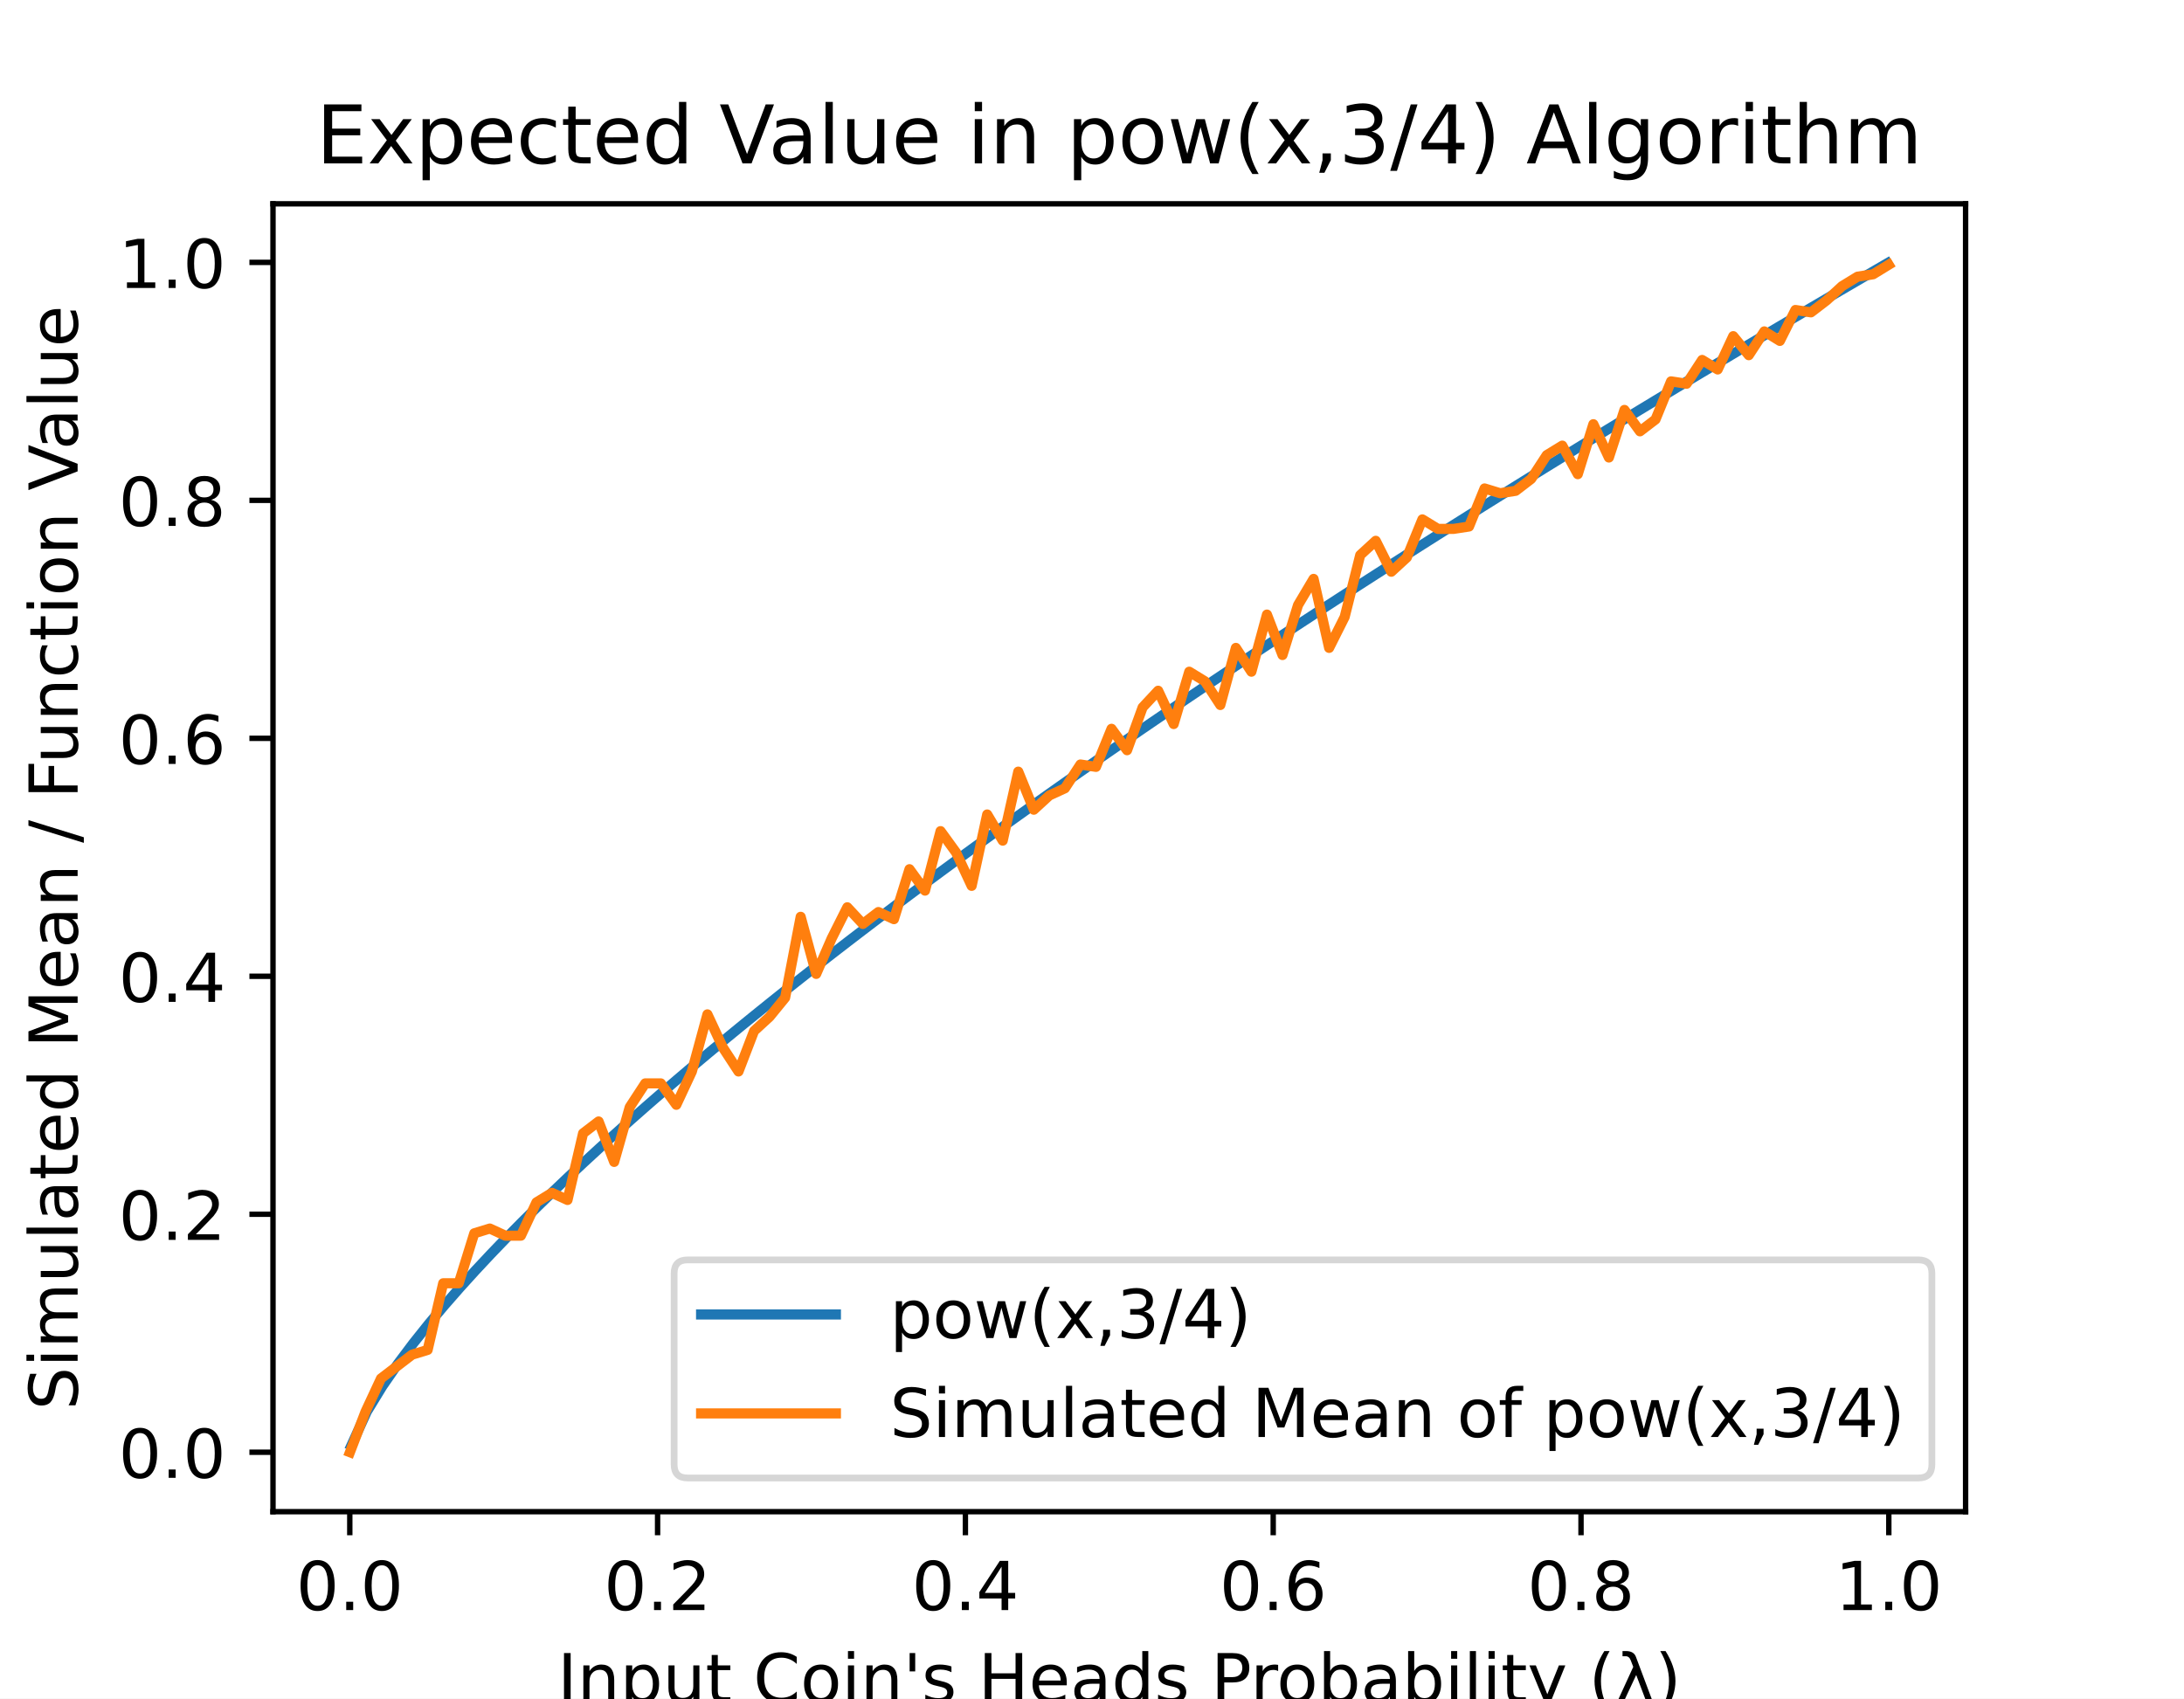
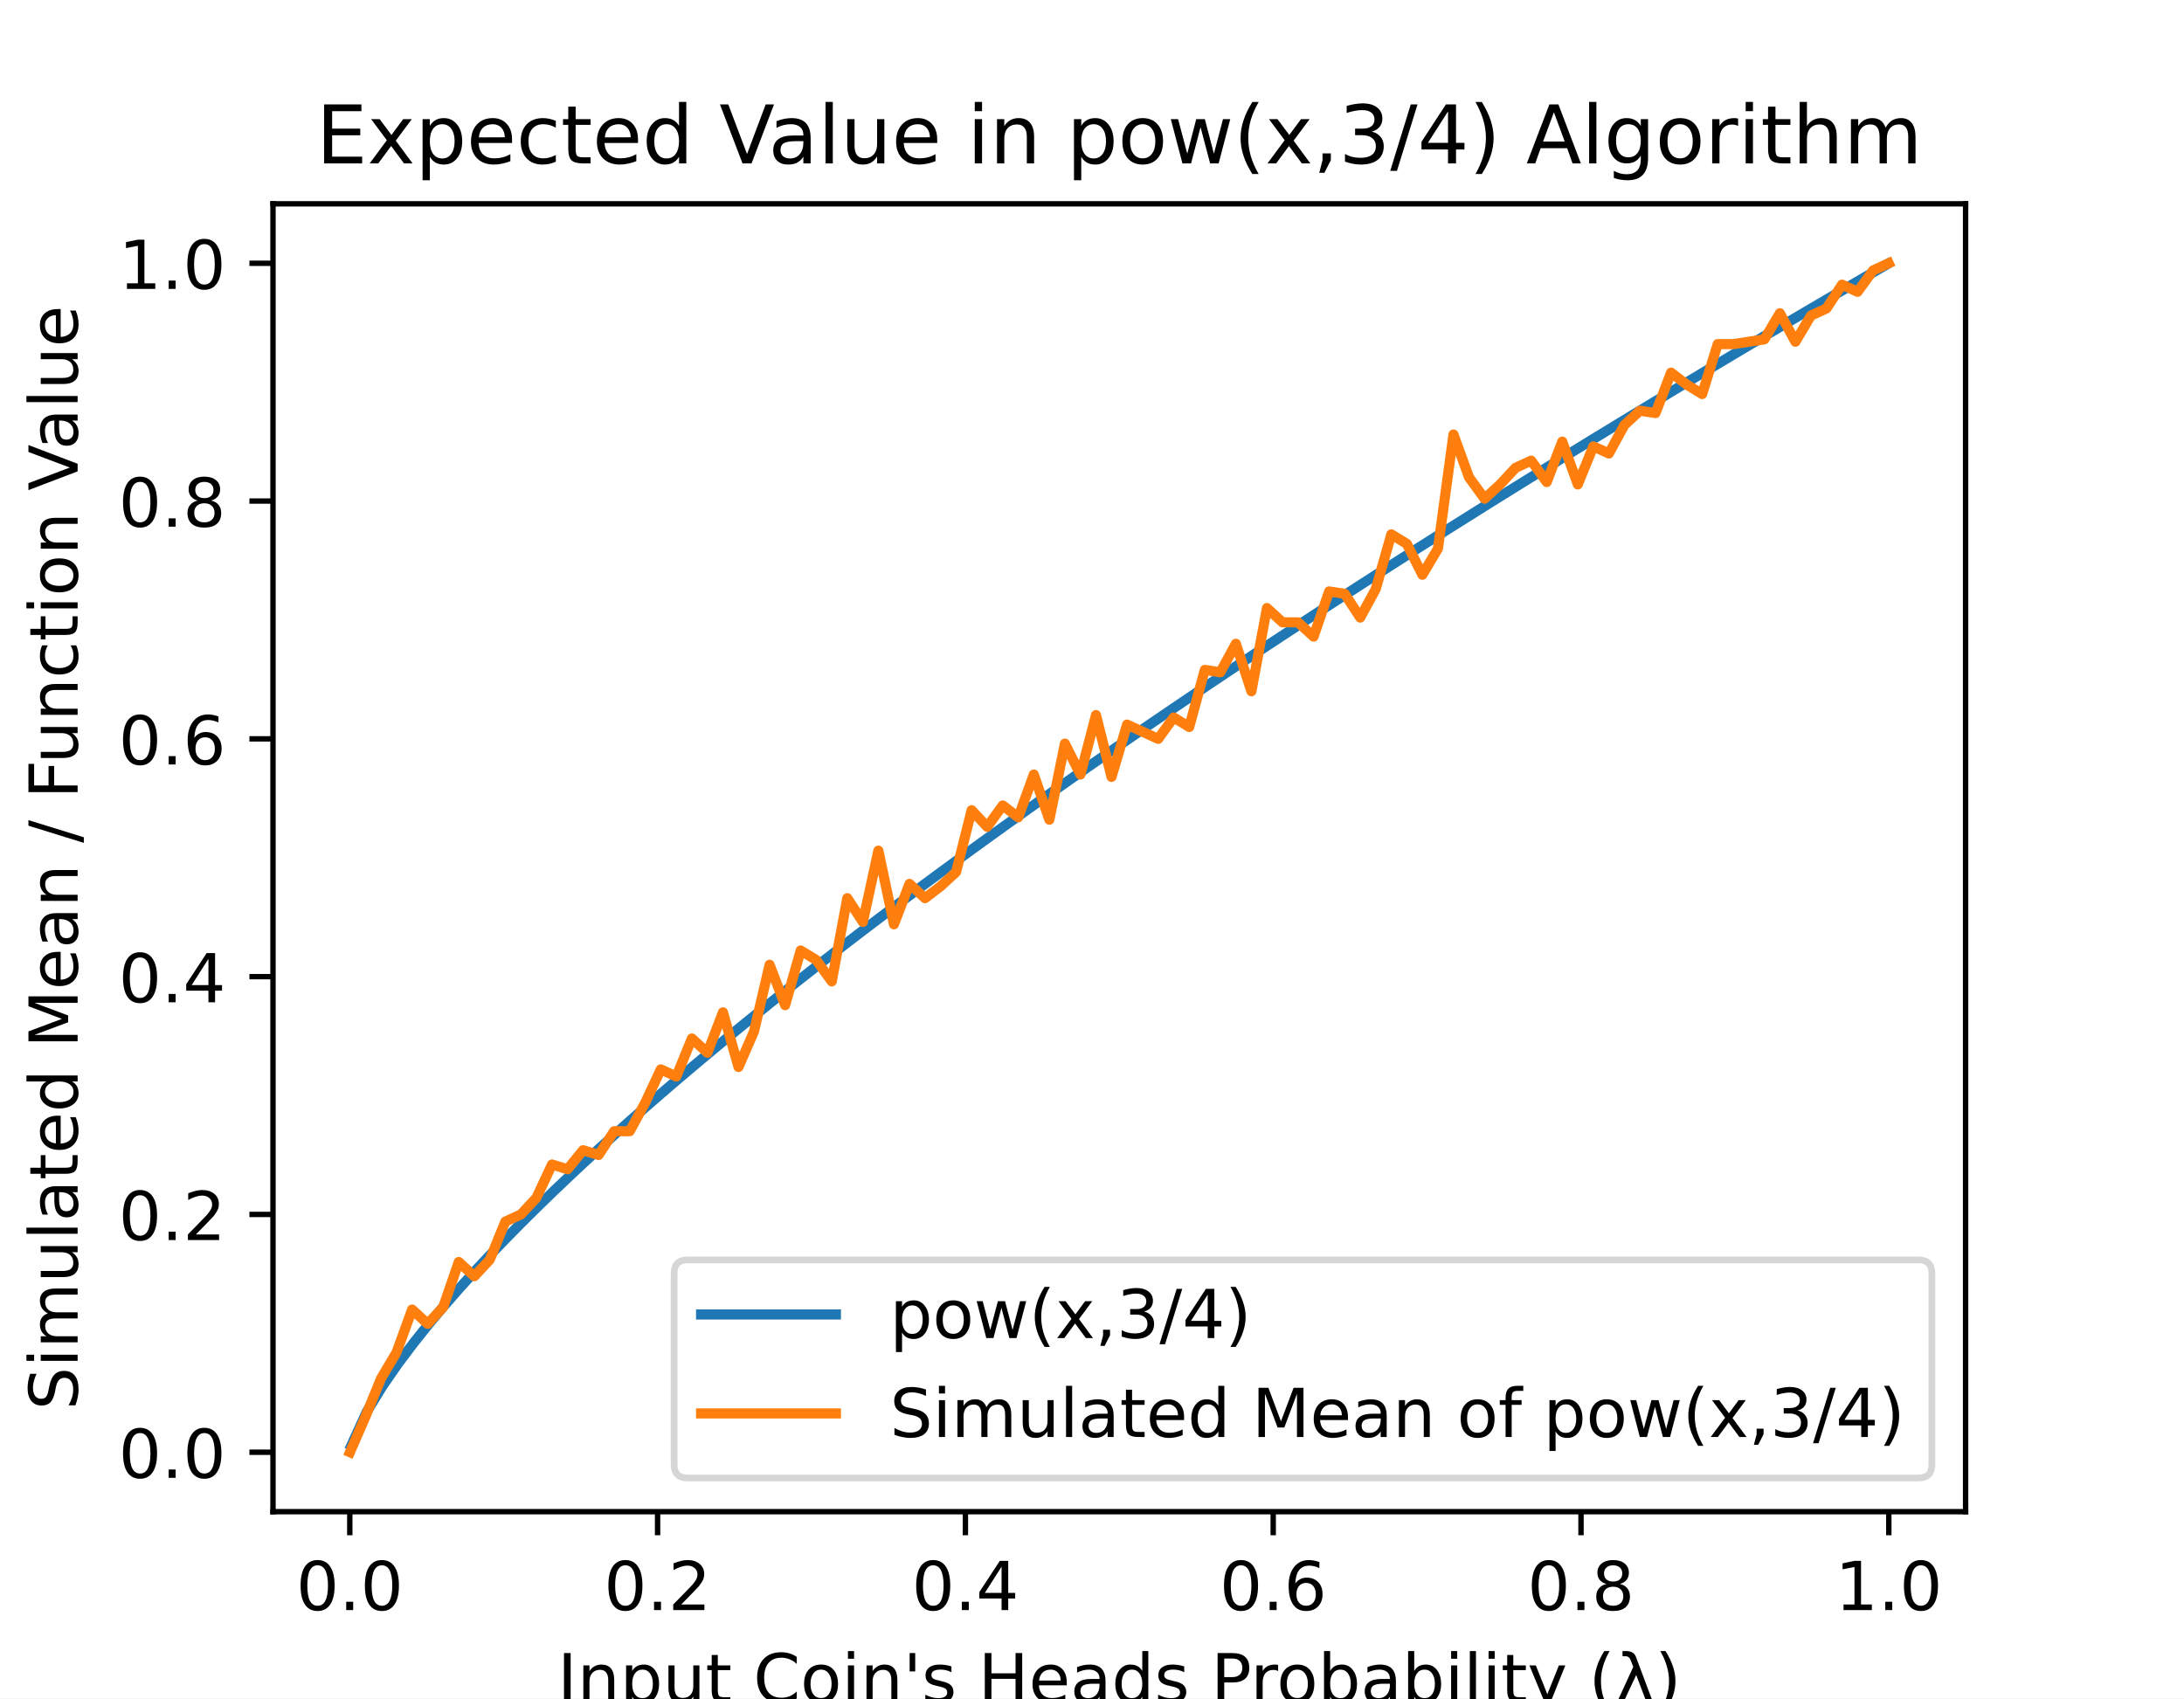
<svg xmlns="http://www.w3.org/2000/svg" xmlns:xlink="http://www.w3.org/1999/xlink" height="252pt" version="1.1" viewBox="0 0 324 252" width="324pt">
  <defs>
    <style type="text/css">
*{stroke-linecap:butt;stroke-linejoin:round;}
  </style>
  </defs>
  <g id="figure_1">
    <g id="patch_1">
      <path d="M 0 252  L 324 252  L 324 0  L 0 0  z " style="fill:#ffffff;" />
    </g>
    <g id="axes_1">
      <g id="patch_2">
        <path d="M 40.5 224.28  L 291.6 224.28  L 291.6 30.24  L 40.5 30.24  z " style="fill:#ffffff;" />
      </g>
      <g id="matplotlib.axis_1">
        <g id="xtick_1">
          <g id="line2d_1">
            <defs>
-               <path d="M 0 0  L 0 3.5  " id="m3a240463e7" style="stroke:#000000;stroke-width:0.8;" />
+               <path d="M 0 0  L 0 3.5  " id="m31cd7eef43" style="stroke:#000000;stroke-width:0.8;" />
            </defs>
            <g>
-               <use style="stroke:#000000;stroke-width:0.8;" x="51.891" xlink:href="#m3a240463e7" y="224.28" />
+               <use style="stroke:#000000;stroke-width:0.8;" x="51.891" xlink:href="#m31cd7eef43" y="224.28" />
            </g>
          </g>
          <g id="text_1">
            <text style="font-family:DejaVu Sans;font-size:10px;font-style:normal;font-weight:normal;text-anchor:middle;" transform="rotate(-0, 51.89081, 238.8784)" x="51.891" y="238.878">0.0</text>
          </g>
        </g>
        <g id="xtick_2">
          <g id="line2d_2">
            <g>
-               <use style="stroke:#000000;stroke-width:0.8;" x="97.554" xlink:href="#m3a240463e7" y="224.28" />
+               <use style="stroke:#000000;stroke-width:0.8;" x="97.554" xlink:href="#m31cd7eef43" y="224.28" />
            </g>
          </g>
          <g id="text_2">
            <text style="font-family:DejaVu Sans;font-size:10px;font-style:normal;font-weight:normal;text-anchor:middle;" transform="rotate(-0, 97.55448, 238.8784)" x="97.554" y="238.878">0.2</text>
          </g>
        </g>
        <g id="xtick_3">
          <g id="line2d_3">
            <g>
-               <use style="stroke:#000000;stroke-width:0.8;" x="143.218" xlink:href="#m3a240463e7" y="224.28" />
+               <use style="stroke:#000000;stroke-width:0.8;" x="143.218" xlink:href="#m31cd7eef43" y="224.28" />
            </g>
          </g>
          <g id="text_3">
            <text style="font-family:DejaVu Sans;font-size:10px;font-style:normal;font-weight:normal;text-anchor:middle;" transform="rotate(-0, 143.2182, 238.8784)" x="143.218" y="238.878">0.4</text>
          </g>
        </g>
        <g id="xtick_4">
          <g id="line2d_4">
            <g>
-               <use style="stroke:#000000;stroke-width:0.8;" x="188.882" xlink:href="#m3a240463e7" y="224.28" />
+               <use style="stroke:#000000;stroke-width:0.8;" x="188.882" xlink:href="#m31cd7eef43" y="224.28" />
            </g>
          </g>
          <g id="text_4">
            <text style="font-family:DejaVu Sans;font-size:10px;font-style:normal;font-weight:normal;text-anchor:middle;" transform="rotate(-0, 188.8818, 238.8784)" x="188.882" y="238.878">0.6</text>
          </g>
        </g>
        <g id="xtick_5">
          <g id="line2d_5">
            <g>
-               <use style="stroke:#000000;stroke-width:0.8;" x="234.546" xlink:href="#m3a240463e7" y="224.28" />
+               <use style="stroke:#000000;stroke-width:0.8;" x="234.546" xlink:href="#m31cd7eef43" y="224.28" />
            </g>
          </g>
          <g id="text_5">
            <text style="font-family:DejaVu Sans;font-size:10px;font-style:normal;font-weight:normal;text-anchor:middle;" transform="rotate(-0, 234.5455, 238.8784)" x="234.546" y="238.878">0.8</text>
          </g>
        </g>
        <g id="xtick_6">
          <g id="line2d_6">
            <g>
-               <use style="stroke:#000000;stroke-width:0.8;" x="280.209" xlink:href="#m3a240463e7" y="224.28" />
+               <use style="stroke:#000000;stroke-width:0.8;" x="280.209" xlink:href="#m31cd7eef43" y="224.28" />
            </g>
          </g>
          <g id="text_6">
            <text style="font-family:DejaVu Sans;font-size:10px;font-style:normal;font-weight:normal;text-anchor:middle;" transform="rotate(-0, 280.2092, 238.8784)" x="280.209" y="238.878">1.0</text>
          </g>
        </g>
        <g id="text_7">
          <text style="font-family:DejaVu Sans;font-size:10px;font-style:normal;font-weight:normal;text-anchor:middle;" transform="rotate(-0, 166.05, 252.5566)" x="166.05" y="252.557">Input Coin's Heads Probability (λ)</text>
        </g>
      </g>
      <g id="matplotlib.axis_2">
        <g id="ytick_1">
          <g id="line2d_7">
            <defs>
-               <path d="M 0 0  L -3.5 0  " id="m357be71b7a" style="stroke:#000000;stroke-width:0.8;" />
+               <path d="M 0 0  L -3.5 0  " id="m228ed9dfa0" style="stroke:#000000;stroke-width:0.8;" />
            </defs>
            <g>
-               <use style="stroke:#000000;stroke-width:0.8;" x="40.5" xlink:href="#m357be71b7a" y="215.46" />
+               <use style="stroke:#000000;stroke-width:0.8;" x="40.5" xlink:href="#m228ed9dfa0" y="215.46" />
            </g>
          </g>
          <g id="text_8">
            <text style="font-family:DejaVu Sans;font-size:10px;font-style:normal;font-weight:normal;text-anchor:end;" transform="rotate(-0, 33.5, 219.2592)" x="33.5" y="219.259">0.0</text>
          </g>
        </g>
        <g id="ytick_2">
          <g id="line2d_8">
            <g>
-               <use style="stroke:#000000;stroke-width:0.8;" x="40.5" xlink:href="#m357be71b7a" y="180.154" />
+               <use style="stroke:#000000;stroke-width:0.8;" x="40.5" xlink:href="#m228ed9dfa0" y="180.18" />
            </g>
          </g>
          <g id="text_9">
-             <text style="font-family:DejaVu Sans;font-size:10px;font-style:normal;font-weight:normal;text-anchor:end;" transform="rotate(-0, 33.5, 183.9527)" x="33.5" y="183.953">0.2</text>
+             <text style="font-family:DejaVu Sans;font-size:10px;font-style:normal;font-weight:normal;text-anchor:end;" transform="rotate(-0, 33.5, 183.9792)" x="33.5" y="183.979">0.2</text>
          </g>
        </g>
        <g id="ytick_3">
          <g id="line2d_9">
            <g>
-               <use style="stroke:#000000;stroke-width:0.8;" x="40.5" xlink:href="#m357be71b7a" y="144.847" />
+               <use style="stroke:#000000;stroke-width:0.8;" x="40.5" xlink:href="#m228ed9dfa0" y="144.9" />
            </g>
          </g>
          <g id="text_10">
-             <text style="font-family:DejaVu Sans;font-size:10px;font-style:normal;font-weight:normal;text-anchor:end;" transform="rotate(-0, 33.5, 148.6463)" x="33.5" y="148.646">0.4</text>
+             <text style="font-family:DejaVu Sans;font-size:10px;font-style:normal;font-weight:normal;text-anchor:end;" transform="rotate(-0, 33.5, 148.6992)" x="33.5" y="148.699">0.4</text>
          </g>
        </g>
        <g id="ytick_4">
          <g id="line2d_10">
            <g>
-               <use style="stroke:#000000;stroke-width:0.8;" x="40.5" xlink:href="#m357be71b7a" y="109.541" />
+               <use style="stroke:#000000;stroke-width:0.8;" x="40.5" xlink:href="#m228ed9dfa0" y="109.62" />
            </g>
          </g>
          <g id="text_11">
-             <text style="font-family:DejaVu Sans;font-size:10px;font-style:normal;font-weight:normal;text-anchor:end;" transform="rotate(-0, 33.5, 113.3398)" x="33.5" y="113.34">0.6</text>
+             <text style="font-family:DejaVu Sans;font-size:10px;font-style:normal;font-weight:normal;text-anchor:end;" transform="rotate(-0, 33.5, 113.4192)" x="33.5" y="113.419">0.6</text>
          </g>
        </g>
        <g id="ytick_5">
          <g id="line2d_11">
            <g>
-               <use style="stroke:#000000;stroke-width:0.8;" x="40.5" xlink:href="#m357be71b7a" y="74.234" />
+               <use style="stroke:#000000;stroke-width:0.8;" x="40.5" xlink:href="#m228ed9dfa0" y="74.34" />
            </g>
          </g>
          <g id="text_12">
-             <text style="font-family:DejaVu Sans;font-size:10px;font-style:normal;font-weight:normal;text-anchor:end;" transform="rotate(-0, 33.5, 78.03329)" x="33.5" y="78.033">0.8</text>
+             <text style="font-family:DejaVu Sans;font-size:10px;font-style:normal;font-weight:normal;text-anchor:end;" transform="rotate(-0, 33.5, 78.13922)" x="33.5" y="78.139">0.8</text>
          </g>
        </g>
        <g id="ytick_6">
          <g id="line2d_12">
            <g>
-               <use style="stroke:#000000;stroke-width:0.8;" x="40.5" xlink:href="#m357be71b7a" y="38.928" />
+               <use style="stroke:#000000;stroke-width:0.8;" x="40.5" xlink:href="#m228ed9dfa0" y="39.06" />
            </g>
          </g>
          <g id="text_13">
-             <text style="font-family:DejaVu Sans;font-size:10px;font-style:normal;font-weight:normal;text-anchor:end;" transform="rotate(-0, 33.5, 42.7268)" x="33.5" y="42.727">1.0</text>
+             <text style="font-family:DejaVu Sans;font-size:10px;font-style:normal;font-weight:normal;text-anchor:end;" transform="rotate(-0, 33.5, 42.85922)" x="33.5" y="42.859">1.0</text>
          </g>
        </g>
        <g id="text_14">
          <text style="font-family:DejaVu Sans;font-size:10px;font-style:normal;font-weight:normal;text-anchor:middle;" transform="rotate(-90, 11.51719, 127.26)" x="11.517" y="127.26">Simulated Mean / Function Value</text>
        </g>
      </g>
      <g id="line2d_13">
-         <path clip-path="url(#p511bde916e)" d="M 52.119 214.467  L 54.421 209.431  L 56.722 205.665  L 59.024 202.342  L 61.326 199.28  L 63.627 196.402  L 65.929 193.663  L 68.231 191.034  L 70.532 188.496  L 72.834 186.036  L 75.135 183.643  L 77.437 181.308  L 79.739 179.025  L 82.04 176.79  L 84.342 174.596  L 86.644 172.441  L 88.945 170.321  L 91.247 168.234  L 93.549 166.178  L 95.85 164.149  L 98.152 162.147  L 100.453 160.17  L 102.755 158.216  L 105.057 156.284  L 107.358 154.373  L 109.66 152.482  L 111.962 150.609  L 114.263 148.754  L 116.565 146.916  L 118.867 145.095  L 121.168 143.289  L 123.47 141.498  L 125.771 139.722  L 128.073 137.959  L 130.375 136.209  L 132.676 134.472  L 134.978 132.748  L 137.28 131.035  L 139.581 129.334  L 141.883 127.644  L 144.184 125.965  L 146.486 124.296  L 148.788 122.638  L 151.089 120.989  L 153.391 119.35  L 155.693 117.72  L 157.994 116.099  L 160.296 114.487  L 162.598 112.883  L 164.899 111.288  L 167.201 109.701  L 169.502 108.121  L 171.804 106.55  L 174.106 104.986  L 176.407 103.429  L 178.709 101.879  L 181.011 100.337  L 183.312 98.801  L 185.614 97.272  L 187.916 95.75  L 190.217 94.234  L 192.519 92.724  L 194.82 91.22  L 197.122 89.723  L 199.424 88.231  L 201.725 86.745  L 204.027 85.265  L 206.329 83.791  L 208.63 82.322  L 210.932 80.858  L 213.233 79.4  L 215.535 77.947  L 217.837 76.499  L 220.138 75.056  L 222.44 73.618  L 224.742 72.184  L 227.043 70.756  L 229.345 69.332  L 231.647 67.913  L 233.948 66.498  L 236.25 65.088  L 238.551 63.682  L 240.853 62.281  L 243.155 60.883  L 245.456 59.49  L 247.758 58.102  L 250.06 56.717  L 252.361 55.336  L 254.663 53.959  L 256.965 52.586  L 259.266 51.217  L 261.568 49.852  L 263.869 48.49  L 266.171 47.132  L 268.473 45.778  L 270.774 44.428  L 273.076 43.08  L 275.378 41.737  L 277.679 40.397  L 279.981 39.06  " style="fill:none;stroke:#1f77b4;stroke-linecap:square;stroke-width:1.5;" />
+         <path clip-path="url(#p1906352c5f)" d="M 52.119 214.468  L 54.421 209.435  L 56.722 205.673  L 59.024 202.351  L 61.326 199.292  L 63.627 196.417  L 65.929 193.679  L 68.231 191.052  L 70.532 188.517  L 72.834 186.058  L 75.135 183.667  L 77.437 181.334  L 79.739 179.053  L 82.04 176.819  L 84.342 174.627  L 86.644 172.473  L 88.945 170.355  L 91.247 168.27  L 93.549 166.215  L 95.85 164.188  L 98.152 162.187  L 100.453 160.212  L 102.755 158.259  L 105.057 156.329  L 107.358 154.419  L 109.66 152.529  L 111.962 150.658  L 114.263 148.804  L 116.565 146.968  L 118.867 145.148  L 121.168 143.343  L 123.47 141.554  L 125.771 139.778  L 128.073 138.017  L 130.375 136.269  L 132.676 134.533  L 134.978 132.81  L 137.28 131.099  L 139.581 129.399  L 141.883 127.71  L 144.184 126.032  L 146.486 124.365  L 148.788 122.708  L 151.089 121.06  L 153.391 119.422  L 155.693 117.793  L 157.994 116.174  L 160.296 114.563  L 162.598 112.96  L 164.899 111.366  L 167.201 109.78  L 169.502 108.202  L 171.804 106.631  L 174.106 105.068  L 176.407 103.513  L 178.709 101.964  L 181.011 100.423  L 183.312 98.888  L 185.614 97.361  L 187.916 95.839  L 190.217 94.324  L 192.519 92.816  L 194.82 91.313  L 197.122 89.817  L 199.424 88.327  L 201.725 86.842  L 204.027 85.363  L 206.329 83.89  L 208.63 82.422  L 210.932 80.959  L 213.233 79.502  L 215.535 78.05  L 217.837 76.603  L 220.138 75.161  L 222.44 73.724  L 224.742 72.292  L 227.043 70.864  L 229.345 69.442  L 231.647 68.023  L 233.948 66.61  L 236.25 65.201  L 238.551 63.796  L 240.853 62.396  L 243.155 60.999  L 245.456 59.607  L 247.758 58.22  L 250.06 56.836  L 252.361 55.456  L 254.663 54.08  L 256.965 52.708  L 259.266 51.34  L 261.568 49.976  L 263.869 48.615  L 266.171 47.259  L 268.473 45.905  L 270.774 44.556  L 273.076 43.21  L 275.378 41.867  L 277.679 40.528  L 279.981 39.192  " style="fill:none;stroke:#1f77b4;stroke-linecap:square;stroke-width:1.5;" />
      </g>
      <g id="line2d_14">
-         <path clip-path="url(#p511bde916e)" d="M 51.914 215.46  L 54.219 209.458  L 56.525 204.515  L 58.831 202.75  L 61.137 200.984  L 63.443 200.278  L 65.748 190.392  L 68.054 190.392  L 70.36 182.978  L 72.666 182.272  L 74.971 183.331  L 77.277 183.331  L 79.583 178.388  L 81.889 176.976  L 84.195 178.035  L 86.5 168.149  L 88.806 166.384  L 91.112 172.386  L 93.418 164.266  L 95.724 160.735  L 98.029 160.735  L 100.335 163.913  L 102.641 158.97  L 104.947 150.496  L 107.252 155.439  L 109.558 158.97  L 111.864 152.968  L 114.17 150.849  L 116.476 148.025  L 118.781 136.02  L 121.087 144.494  L 123.393 139.198  L 125.699 134.608  L 128.005 137.08  L 130.31 135.314  L 132.616 136.373  L 134.922 128.959  L 137.228 132.137  L 139.533 123.31  L 141.839 126.488  L 144.145 131.431  L 146.451 120.839  L 148.757 124.722  L 151.062 114.483  L 153.368 120.132  L 155.674 118.014  L 157.98 116.955  L 160.286 113.424  L 162.591 113.777  L 164.897 108.128  L 167.203 111.306  L 169.509 104.951  L 171.814 102.479  L 174.12 107.422  L 176.426 99.655  L 178.732 101.067  L 181.038 104.598  L 183.343 96.124  L 185.649 99.655  L 187.955 91.181  L 190.261 97.183  L 192.567 89.769  L 194.872 85.885  L 197.178 96.124  L 199.484 91.534  L 201.79 82.355  L 204.095 80.236  L 206.401 84.826  L 208.707 82.708  L 211.013 77.059  L 213.319 78.471  L 215.624 78.471  L 217.93 78.118  L 220.236 72.469  L 222.542 73.175  L 224.848 72.822  L 227.153 71.056  L 229.459 67.526  L 231.765 66.114  L 234.071 70.35  L 236.376 62.936  L 238.682 67.879  L 240.988 60.818  L 243.294 63.995  L 245.6 62.23  L 247.905 56.581  L 250.211 56.934  L 252.517 53.403  L 254.823 54.816  L 257.129 49.873  L 259.434 52.697  L 261.74 49.166  L 264.046 50.579  L 266.352 45.989  L 268.657 46.342  L 270.963 44.577  L 273.269 42.458  L 275.575 41.046  L 277.881 40.693  L 280.186 39.281  " style="fill:none;stroke:#ff7f0e;stroke-linecap:square;stroke-width:1.5;" />
+         <path clip-path="url(#p1906352c5f)" d="M 51.914 215.46  L 54.219 210.168  L 56.525 204.523  L 58.831 200.642  L 61.137 194.292  L 63.443 196.409  L 65.748 193.939  L 68.054 187.236  L 70.36 189.353  L 72.666 186.883  L 74.971 181.238  L 77.277 180.18  L 79.583 177.71  L 81.889 172.771  L 84.195 173.477  L 86.5 170.654  L 88.806 171.36  L 91.112 167.832  L 93.418 167.832  L 95.724 163.598  L 98.029 158.659  L 100.335 159.718  L 102.641 154.073  L 104.947 156.19  L 107.252 150.192  L 109.558 158.306  L 111.864 153.014  L 114.17 143.136  L 116.476 149.134  L 118.781 141.019  L 121.087 142.43  L 123.393 145.606  L 125.699 133.258  L 128.005 136.786  L 130.31 126.202  L 132.616 137.138  L 134.922 131.141  L 137.228 133.258  L 139.533 131.494  L 141.839 129.377  L 144.145 120.204  L 146.451 122.674  L 148.757 119.498  L 151.062 121.262  L 153.368 114.912  L 155.674 121.615  L 157.98 110.326  L 160.286 114.912  L 162.591 106.092  L 164.897 115.265  L 167.203 107.503  L 169.509 108.562  L 171.814 109.62  L 174.12 106.445  L 176.426 107.856  L 178.732 99.389  L 181.038 99.742  L 183.343 95.508  L 185.649 102.564  L 187.955 90.216  L 190.261 92.333  L 192.567 92.333  L 194.872 94.45  L 197.178 87.746  L 199.484 88.099  L 201.79 91.627  L 204.095 87.394  L 206.401 79.279  L 208.707 80.69  L 211.013 85.277  L 213.319 81.396  L 215.624 64.462  L 217.93 70.812  L 220.236 73.987  L 222.542 71.87  L 224.848 69.401  L 227.153 68.342  L 229.459 71.518  L 231.765 65.52  L 234.071 71.87  L 236.376 66.226  L 238.682 67.284  L 240.988 63.05  L 243.294 60.934  L 245.6 61.286  L 247.905 55.289  L 250.211 57.053  L 252.517 58.464  L 254.823 51.055  L 257.129 51.055  L 259.434 50.702  L 261.74 50.35  L 264.046 46.469  L 266.352 50.702  L 268.657 46.822  L 270.963 45.763  L 273.269 42.235  L 275.575 43.294  L 277.881 40.118  L 280.186 39.06  " style="fill:none;stroke:#ff7f0e;stroke-linecap:square;stroke-width:1.5;" />
      </g>
      <g id="patch_3">
        <path d="M 40.5 224.28  L 40.5 30.24  " style="fill:none;stroke:#000000;stroke-linecap:square;stroke-linejoin:miter;stroke-width:0.8;" />
      </g>
      <g id="patch_4">
        <path d="M 291.6 224.28  L 291.6 30.24  " style="fill:none;stroke:#000000;stroke-linecap:square;stroke-linejoin:miter;stroke-width:0.8;" />
      </g>
      <g id="patch_5">
        <path d="M 40.5 224.28  L 291.6 224.28  " style="fill:none;stroke:#000000;stroke-linecap:square;stroke-linejoin:miter;stroke-width:0.8;" />
      </g>
      <g id="patch_6">
        <path d="M 40.5 30.24  L 291.6 30.24  " style="fill:none;stroke:#000000;stroke-linecap:square;stroke-linejoin:miter;stroke-width:0.8;" />
      </g>
      <g id="text_15">
        <text style="font-family:DejaVu Sans;font-size:12px;font-style:normal;font-weight:normal;text-anchor:middle;" transform="rotate(-0, 166.05, 24.24)" x="166.05" y="24.24">Expected Value in pow(x,3/4) Algorithm</text>
      </g>
      <g id="legend_1">
        <g id="patch_7">
          <path d="M 102.008 219.28  L 284.6 219.28  Q 286.6 219.28 286.6 217.28  L 286.6 188.924  Q 286.6 186.924 284.6 186.924  L 102.008 186.924  Q 100.008 186.924 100.008 188.924  L 100.008 217.28  Q 100.008 219.28 102.008 219.28  z " style="fill:#ffffff;opacity:0.8;stroke:#cccccc;stroke-linejoin:miter;" />
        </g>
        <g id="line2d_15">
          <path d="M 104.008 195.022  L 124.008 195.022  " style="fill:none;stroke:#1f77b4;stroke-linecap:square;stroke-width:1.5;" />
        </g>
        <g id="line2d_16" />
        <g id="text_16">
          <text style="font-family:DejaVu Sans;font-size:10px;font-style:normal;font-weight:normal;text-anchor:start;" transform="rotate(-0, 132.0078, 198.5222)" x="132.008" y="198.522">pow(x,3/4)</text>
        </g>
        <g id="line2d_17">
          <path d="M 104.008 209.7  L 124.008 209.7  " style="fill:none;stroke:#ff7f0e;stroke-linecap:square;stroke-width:1.5;" />
        </g>
        <g id="line2d_18" />
        <g id="text_17">
          <text style="font-family:DejaVu Sans;font-size:10px;font-style:normal;font-weight:normal;text-anchor:start;" transform="rotate(-0, 132.0078, 213.2003)" x="132.008" y="213.2">Simulated Mean of pow(x,3/4)</text>
        </g>
      </g>
    </g>
  </g>
  <defs>
-     <clipPath id="p511bde916e">
+     <clipPath id="p1906352c5f">
      <rect height="194.04" width="251.1" x="40.5" y="30.24" />
    </clipPath>
  </defs>
</svg>
